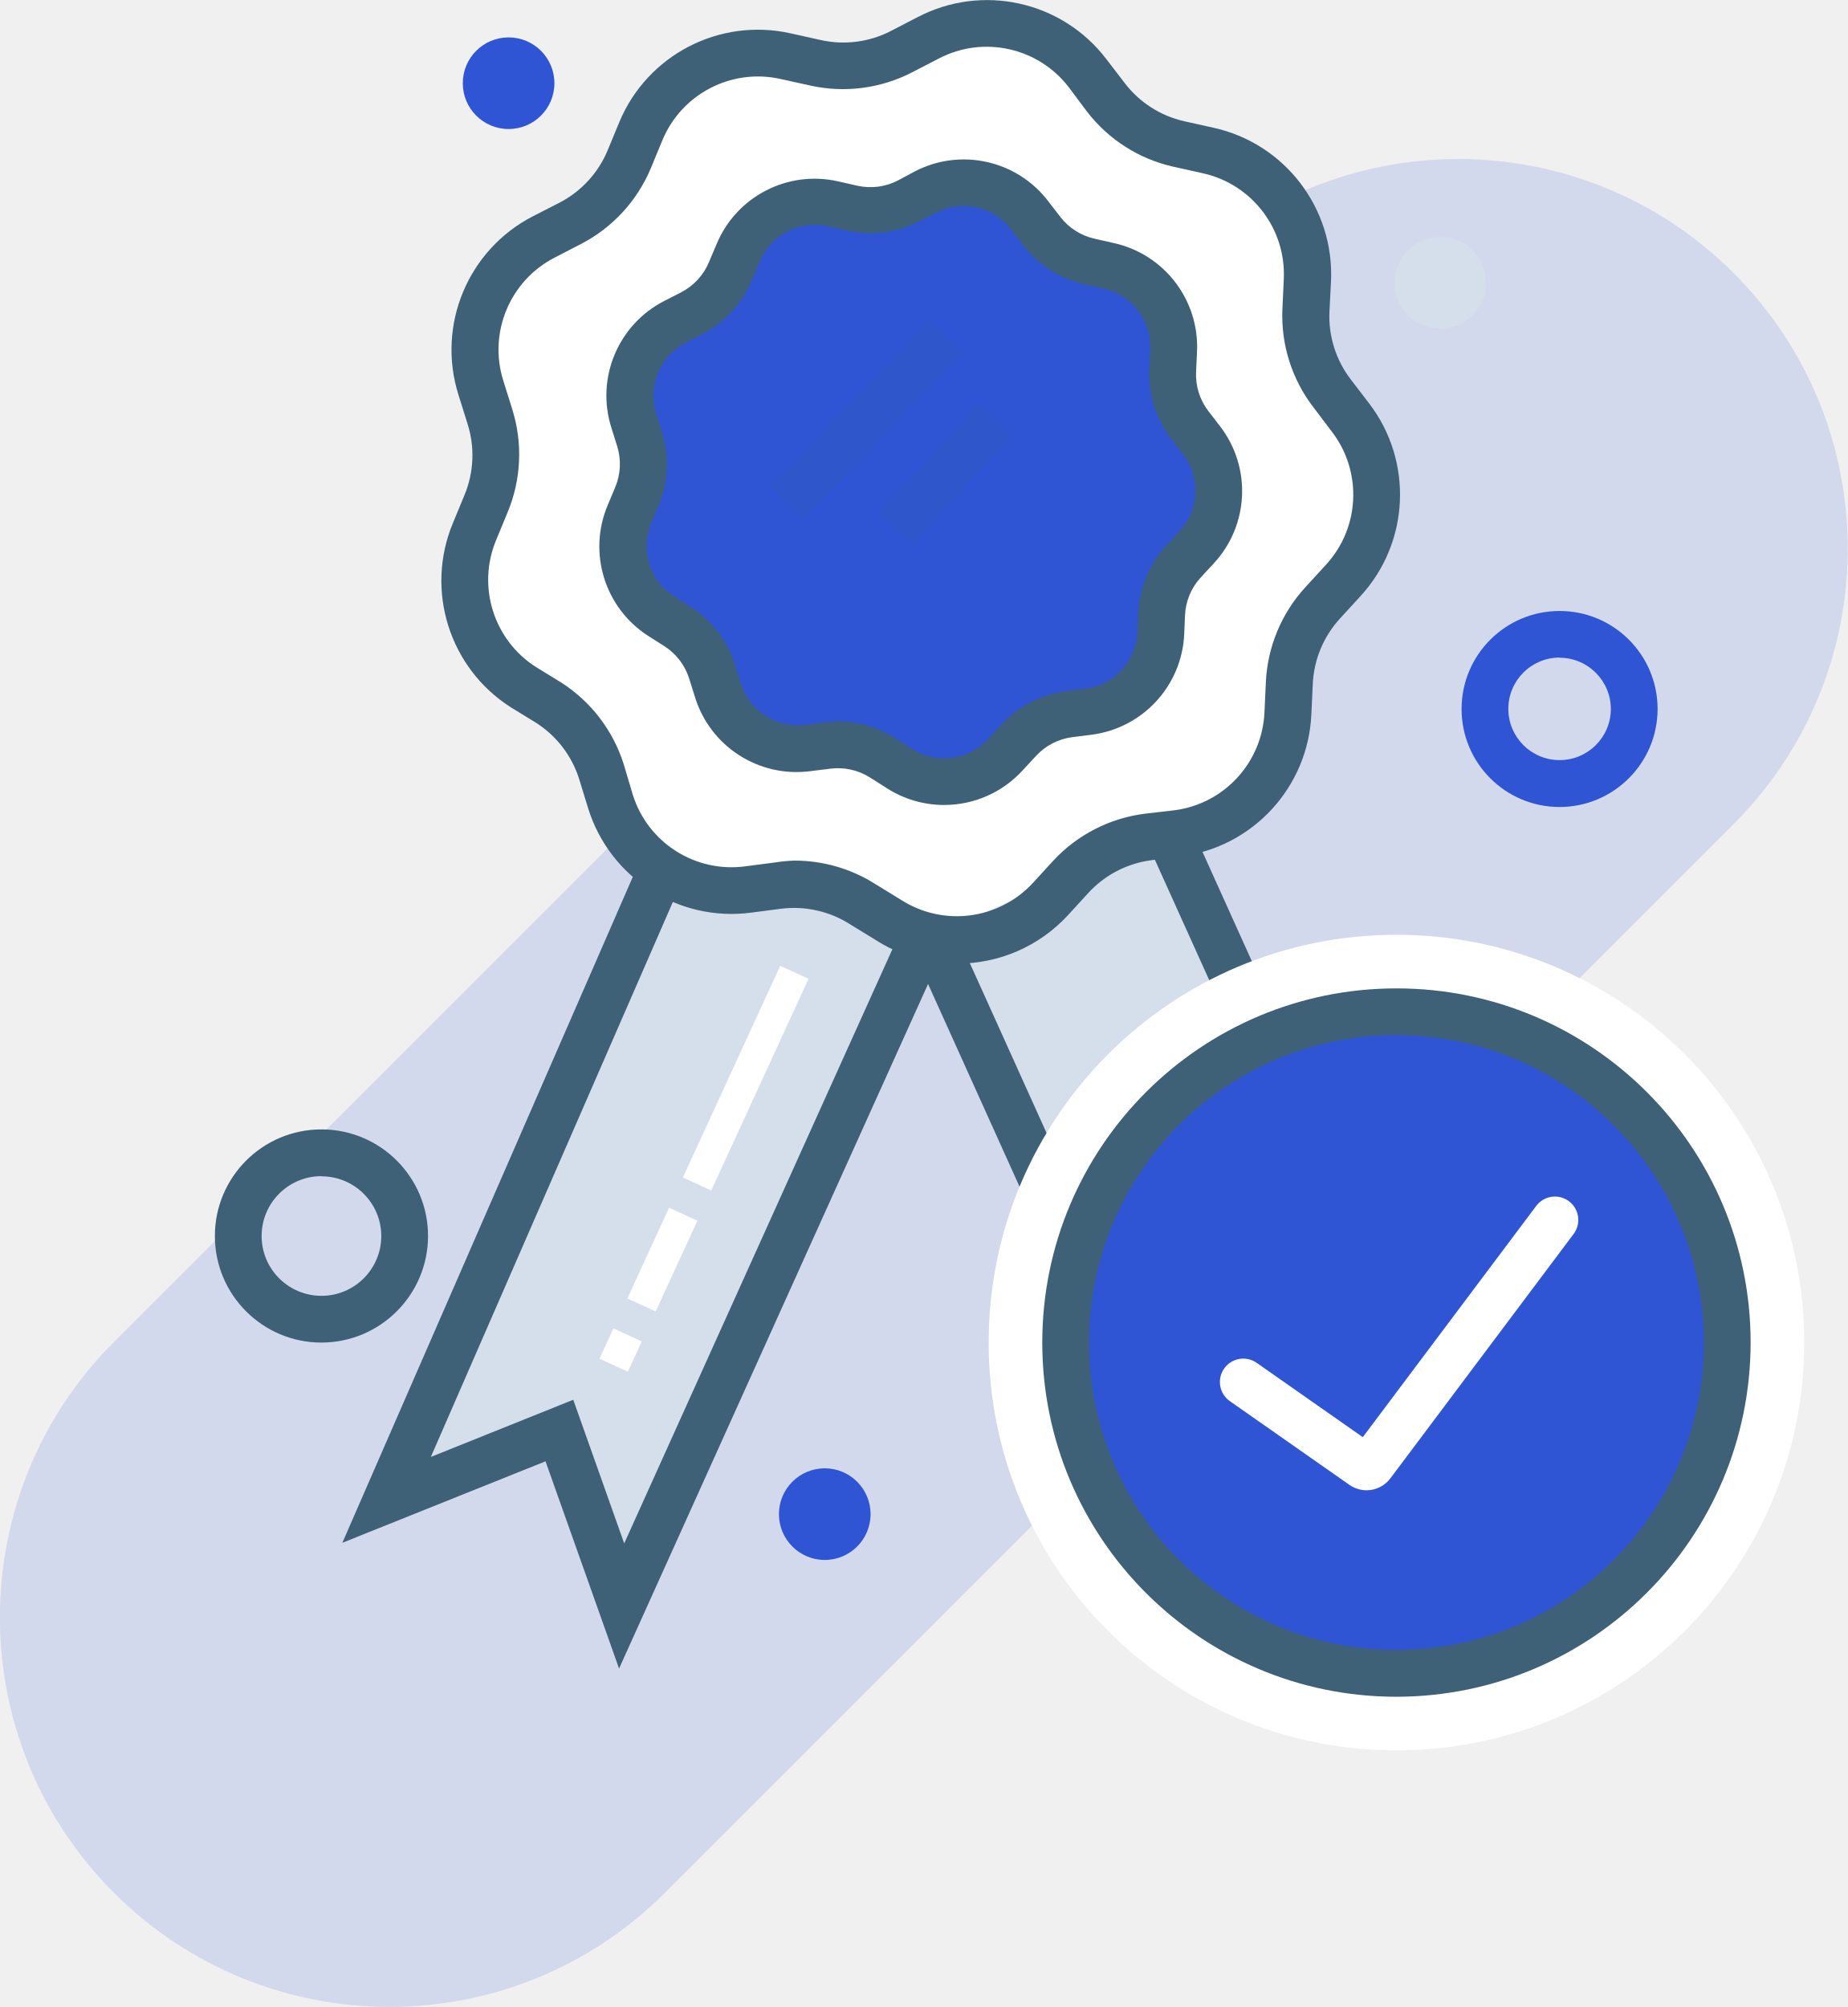
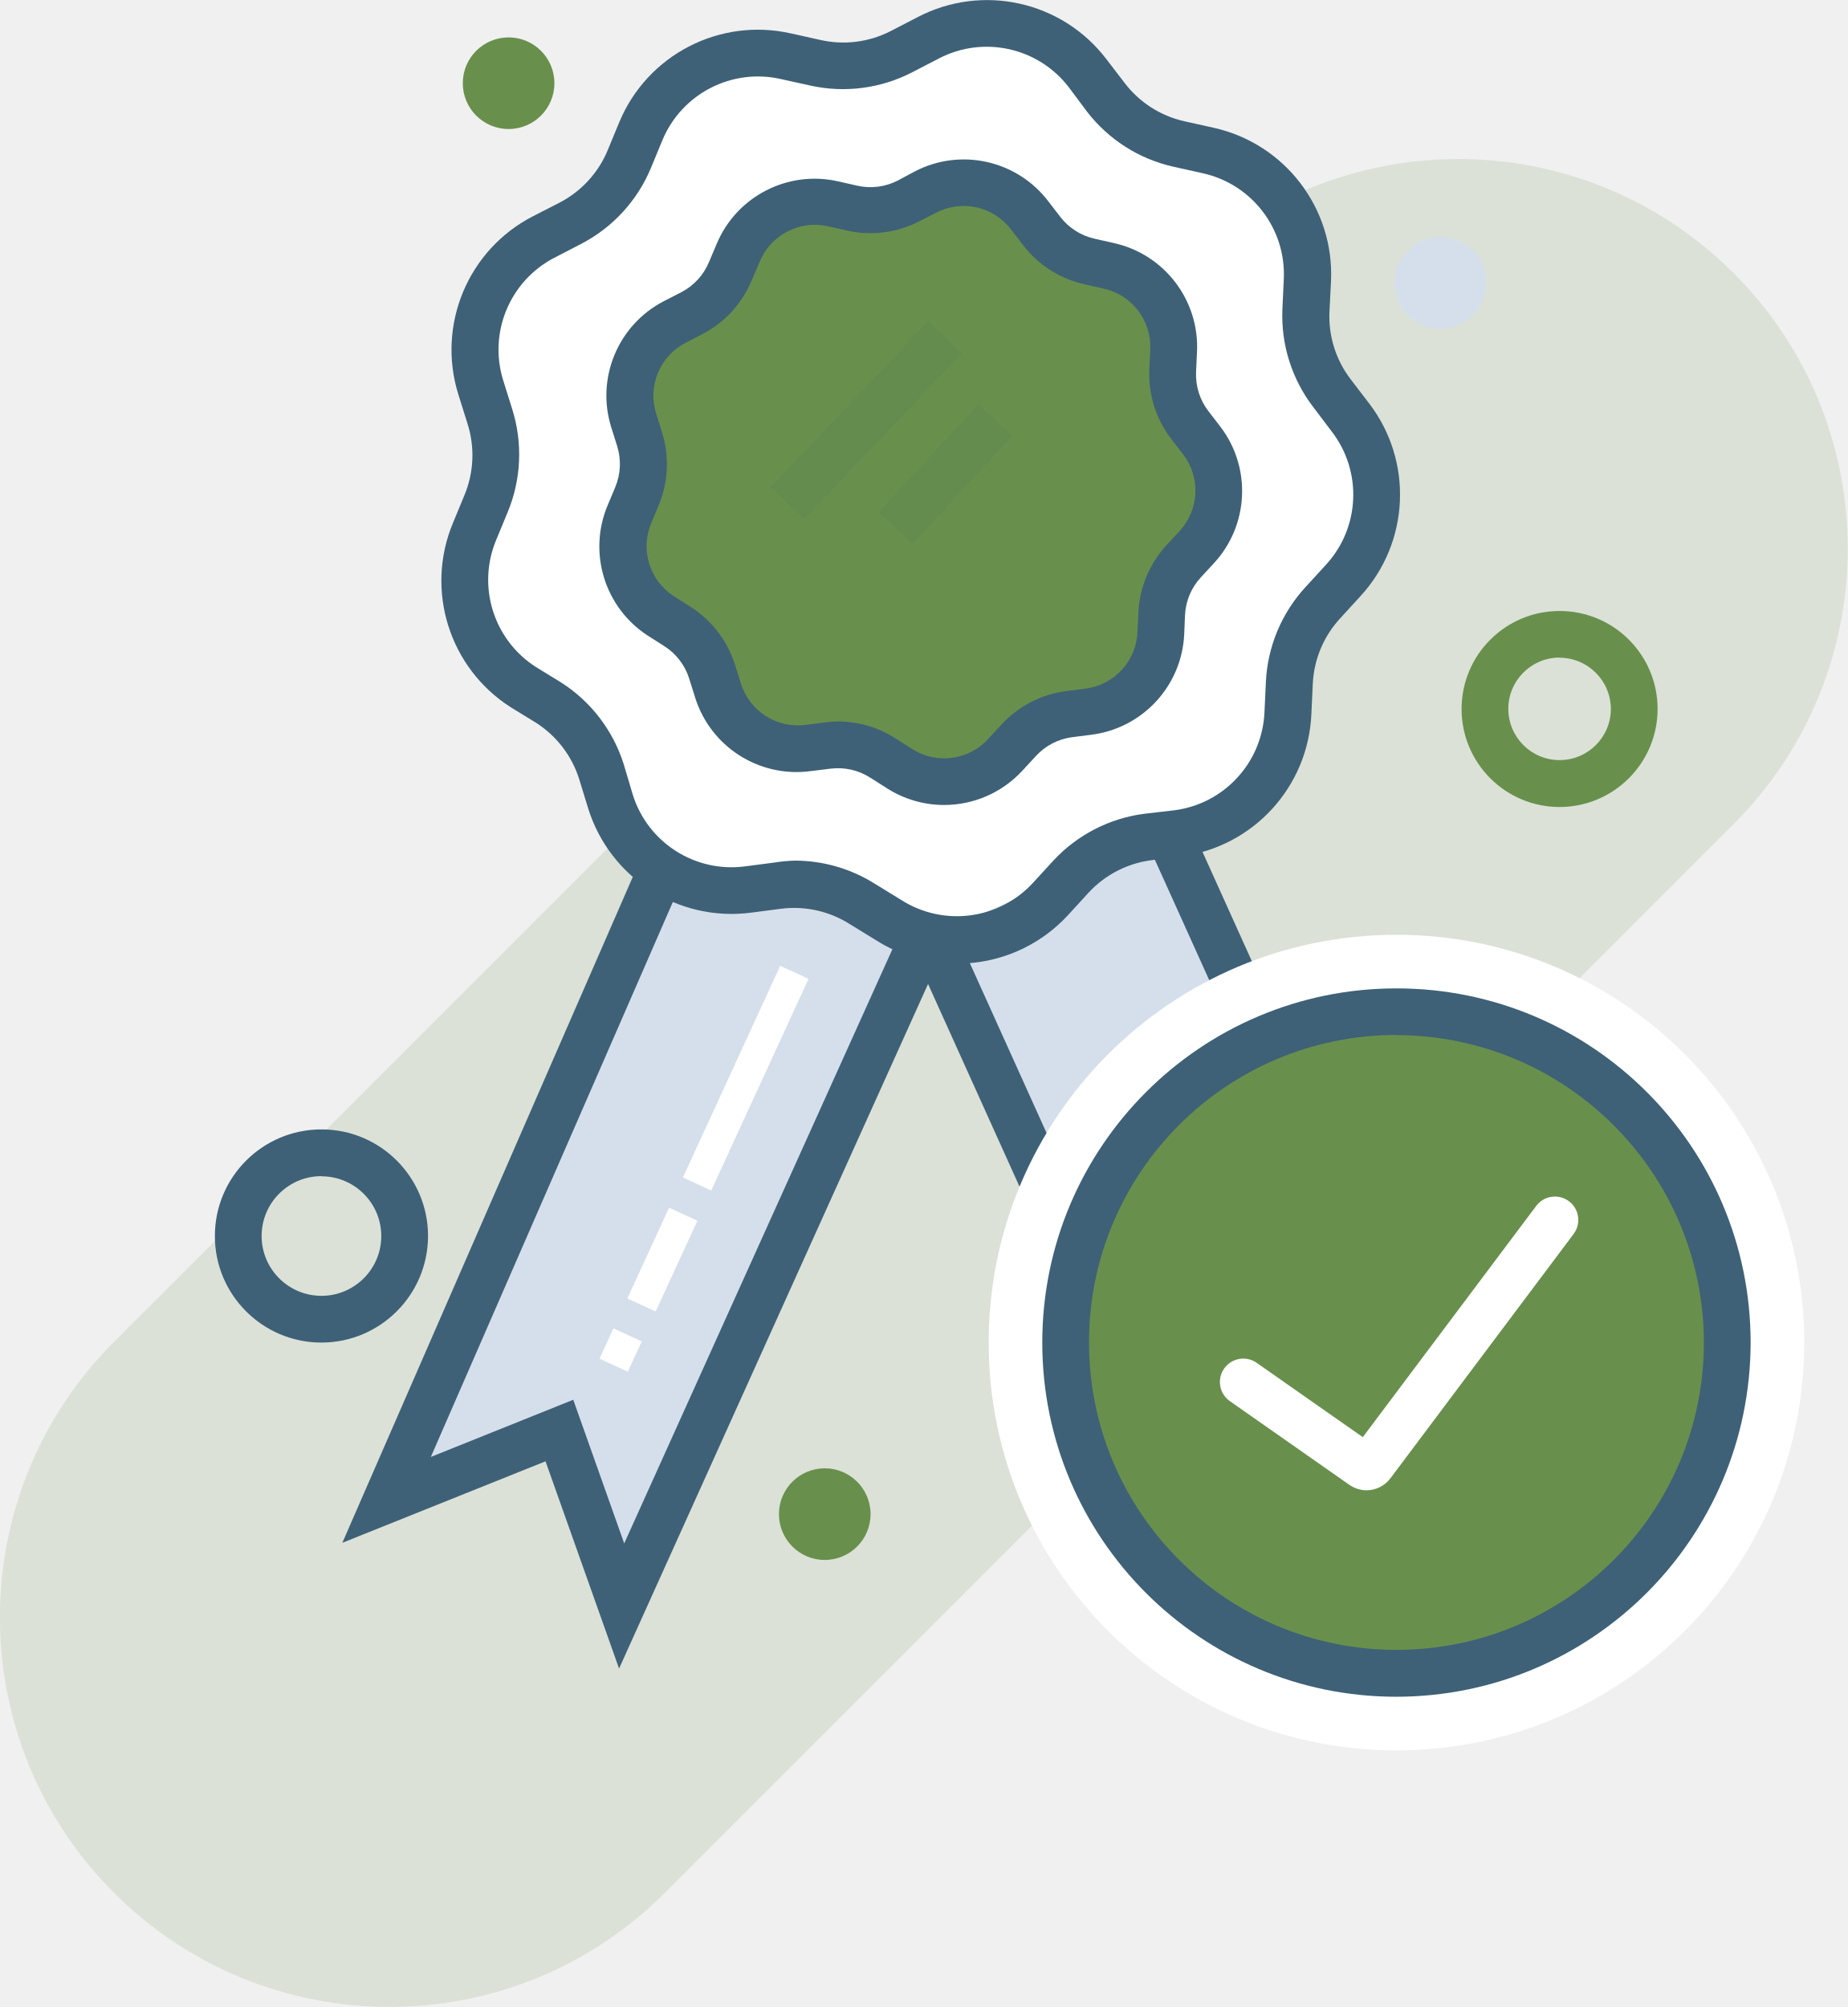
<svg xmlns="http://www.w3.org/2000/svg" viewBox="0 0 118.59 128.8">
  <defs>
-     <style>.cls-1{fill:#2f55d4;opacity:0.15;}.cls-2{fill:#fff;}.cls-3{fill:#2f55d4;}.cls-4{fill:#d5dfeb;}.cls-5,.cls-7{fill:#3e6177;}.cls-6,.cls-7{opacity:0.3;}</style>
+     <style>.cls-1{fill:#68904C;opacity:0.15;}.cls-2{fill:#fff;}.cls-3{fill:#68904C;}.cls-4{fill:#d5dfeb;}.cls-5,.cls-7{fill:#3e6177;}.cls-6,.cls-7{opacity:0.3;}</style>
  </defs>
  <g id="Layer_2" data-name="Layer 2">
    <g id="Layer_1-2" data-name="Layer 1">
      <rect class="cls-1" x="-14.21" y="44.5" width="147" height="50" rx="25" ry="25" transform="translate(-31.78 62.28) rotate(-45)" />
      <path class="cls-2" d="M84.91,18l-.09,1.94a8.15,8.15,0,0,0,1.67,5.32l1.18,1.54a8.15,8.15,0,0,1-.47,10.46l-1.31,1.43a8.15,8.15,0,0,0-2.14,5.15l-.09,1.94a8.15,8.15,0,0,1-7.09,7.71l-1.92.25a8.15,8.15,0,0,0-4.95,2.57L68.39,57.7A8.15,8.15,0,0,1,58,59.05l-1.63-1a8.15,8.15,0,0,0-5.44-1.22L49,57a8.15,8.15,0,0,1-8.82-5.64l-.58-1.85a8.15,8.15,0,0,0-3.39-4.43l-1.63-1a8.15,8.15,0,0,1-3.13-10l.74-1.79a8.15,8.15,0,0,0,.25-5.57l-.58-1.85a8.15,8.15,0,0,1,4-9.67l1.72-.89a8.15,8.15,0,0,0,3.77-4.1l.74-1.79a8.15,8.15,0,0,1,9.3-4.82L53.32,4a8.15,8.15,0,0,0,5.53-.72l1.72-.89A8.15,8.15,0,0,1,70.79,4.7L72,6.24a8.15,8.15,0,0,0,4.7,3l1.89.42A8.15,8.15,0,0,1,84.91,18Z" />
      <path class="cls-3" d="M100.09,51.79a6.29,6.29,0,1,1,6.29-6.29A6.3,6.3,0,0,1,100.09,51.79Zm0-9.59a3.29,3.29,0,1,0,3.29,3.29A3.3,3.3,0,0,0,100.09,42.21Z" />
      <polyline class="cls-4" points="59.29 60.09 39.89 103.06 35.9 91.81 24.81 96.25 42.32 56.12" />
      <polyline class="cls-4" points="59.83 60.09 79.22 103.06 83.22 91.81 94.31 96.25 74.91 53.28" />
      <path class="cls-3" d="M75.32,22.47l-.06,1.27a5.33,5.33,0,0,0,1.09,3.48l.77,1a5.33,5.33,0,0,1-.31,6.84L76,36a5.33,5.33,0,0,0-1.4,3.36l-.06,1.27a5.33,5.33,0,0,1-4.63,5l-1.26.16a5.33,5.33,0,0,0-3.23,1.68l-.86.93a5.33,5.33,0,0,1-6.79.88l-1.07-.68a5.33,5.33,0,0,0-3.56-.79L51.84,48a5.33,5.33,0,0,1-5.77-3.69l-.38-1.21a5.33,5.33,0,0,0-2.21-2.89l-1.07-.68a5.33,5.33,0,0,1-2-6.53l.49-1.17A5.33,5.33,0,0,0,41,28.18L40.64,27a5.33,5.33,0,0,1,2.63-6.32l1.13-.58a5.33,5.33,0,0,0,2.47-2.68l.49-1.17a5.33,5.33,0,0,1,6.08-3.15l1.24.28a5.33,5.33,0,0,0,3.61-.47l1.13-.58a5.33,5.33,0,0,1,6.68,1.49l.77,1a5.33,5.33,0,0,0,3.07,2l1.24.28A5.33,5.33,0,0,1,75.32,22.47Z" />
      <polygon class="cls-5" points="39.73 107.08 35.01 93.78 21.97 99.01 40.94 55.52 43.69 56.72 27.65 93.5 36.79 89.83 40.06 99.05 57.92 59.48 60.66 60.71 39.73 107.08" />
      <polygon class="cls-5" points="79.39 107.08 58.46 60.71 61.19 59.48 79.06 99.05 82.33 89.83 91.41 93.47 73.54 53.9 76.27 52.67 97.2 99.03 84.11 93.78 79.39 107.08" />
      <path class="cls-5" d="M61.39,61.84a9.62,9.62,0,0,1-5.2-1.52l-1.63-1a6.67,6.67,0,0,0-4.44-1l-1.92.25a9.64,9.64,0,0,1-10.45-6.68L37.17,50a6.66,6.66,0,0,0-2.76-3.61l-1.63-1a9.63,9.63,0,0,1-3.71-11.83l.74-1.79A6.66,6.66,0,0,0,30,27.18l-.58-1.85A9.63,9.63,0,0,1,34.2,13.88L35.92,13A6.66,6.66,0,0,0,39,9.64l.74-1.79a9.63,9.63,0,0,1,11-5.71l1.89.42A6.65,6.65,0,0,0,57.15,2l1.72-.89A9.63,9.63,0,0,1,71,3.79l1.18,1.54A6.65,6.65,0,0,0,76,7.78l1.89.42a9.63,9.63,0,0,1,7.53,9.85L85.32,20a6.65,6.65,0,0,0,1.36,4.34l1.18,1.54a9.63,9.63,0,0,1-.56,12.39L86,39.69a6.66,6.66,0,0,0-1.75,4.2l-.09,1.94a9.63,9.63,0,0,1-8.39,9.13l-1.92.25a6.65,6.65,0,0,0-4,2.09l-1.31,1.43A9.63,9.63,0,0,1,61.39,61.84ZM51,55.23a9.66,9.66,0,0,1,5.2,1.52l1.63,1a6.64,6.64,0,0,0,8.47-1.1l1.31-1.43a9.66,9.66,0,0,1,5.86-3L75.37,52a6.64,6.64,0,0,0,5.78-6.29l.09-1.94a9.66,9.66,0,0,1,2.54-6.09l1.31-1.43a6.64,6.64,0,0,0,.39-8.54L84.3,26.15a9.65,9.65,0,0,1-2-6.3l.09-1.94a6.64,6.64,0,0,0-5.19-6.79l-1.89-.42a9.66,9.66,0,0,1-5.56-3.55L68.6,5.61a6.64,6.64,0,0,0-8.34-1.86l-1.72.89A9.67,9.67,0,0,1,52,5.49L50.1,5.07A6.64,6.64,0,0,0,42.51,9l-.74,1.79a9.66,9.66,0,0,1-4.47,4.86l-1.72.89a6.64,6.64,0,0,0-3.28,7.89l.58,1.85a9.67,9.67,0,0,1-.3,6.59l-.74,1.79a6.64,6.64,0,0,0,2.56,8.15l1.63,1a9.67,9.67,0,0,1,4,5.24L40.61,51a6.64,6.64,0,0,0,7.2,4.6l1.92-.25A9.61,9.61,0,0,1,51,55.23Z" />
      <path class="cls-5" d="M60.59,51.66a6.81,6.81,0,0,1-3.68-1.08l-1.07-.68a3.85,3.85,0,0,0-2.55-.57L52,49.49a6.82,6.82,0,0,1-7.39-4.73l-.38-1.21a3.83,3.83,0,0,0-1.59-2.08l-1.07-.68A6.82,6.82,0,0,1,39,32.42l.49-1.17a3.83,3.83,0,0,0,.12-2.61l-.38-1.21a6.82,6.82,0,0,1,3.37-8.1l1.13-.58a3.84,3.84,0,0,0,1.77-1.93L46,15.64a6.81,6.81,0,0,1,7.79-4l1.24.28a3.83,3.83,0,0,0,2.6-.34L58.71,11a6.82,6.82,0,0,1,8.56,1.91l.77,1a3.84,3.84,0,0,0,2.21,1.41l1.24.28a6.82,6.82,0,0,1,5.33,7h0l-.06,1.27a3.84,3.84,0,0,0,.78,2.5l.77,1a6.82,6.82,0,0,1-.4,8.77l-.86.93a3.83,3.83,0,0,0-1,2.42L76,40.69a6.82,6.82,0,0,1-5.94,6.46l-1.26.16a3.83,3.83,0,0,0-2.32,1.21l-.86.93A6.82,6.82,0,0,1,60.59,51.66ZM53.78,46.3a6.84,6.84,0,0,1,3.68,1.08l1.07.68a3.82,3.82,0,0,0,4.88-.63l.86-.93a6.84,6.84,0,0,1,4.15-2.15l1.26-.16A3.82,3.82,0,0,0,73,40.55l.06-1.27A6.83,6.83,0,0,1,74.85,35l.86-.93a3.82,3.82,0,0,0,.22-4.91l-.77-1a6.83,6.83,0,0,1-1.4-4.46l.06-1.27a3.82,3.82,0,0,0-3-3.91l-1.24-.28a6.84,6.84,0,0,1-3.93-2.52l-.77-1a3.82,3.82,0,0,0-4.8-1.07L59,14.2a6.83,6.83,0,0,1-4.63.6l-1.24-.28a3.83,3.83,0,0,0-4.37,2.26L48.24,18a6.84,6.84,0,0,1-3.16,3.44L44,22a3.82,3.82,0,0,0-1.89,4.54l.38,1.21a6.84,6.84,0,0,1-.21,4.66l-.49,1.17a3.82,3.82,0,0,0,1.47,4.69l1.07.68a6.84,6.84,0,0,1,2.84,3.71l.38,1.21a3.83,3.83,0,0,0,4.14,2.65l1.26-.16A6.78,6.78,0,0,1,53.78,46.3Z" />
      <path class="cls-5" d="M20.63,86.16a6.84,6.84,0,1,1,6.84-6.84A6.85,6.85,0,0,1,20.63,86.16Zm0-10.68a3.84,3.84,0,1,0,3.84,3.84A3.84,3.84,0,0,0,20.63,75.49Z" />
      <circle class="cls-3" cx="52.93" cy="97.17" r="2.94" />
      <circle class="cls-3" cx="32.64" cy="5.34" r="2.94" />
      <circle class="cls-4" cx="92.44" cy="18.15" r="2.94" />
      <g class="cls-6">
        <rect class="cls-7" x="48.23" y="25.46" width="14.73" height="3" transform="translate(-2.24 48.71) rotate(-46.48)" />
        <rect class="cls-7" x="55.95" y="28.93" width="9.45" height="3" transform="translate(-2.84 54.37) rotate(-47.29)" />
      </g>
      <rect class="cls-2" x="40.39" y="68.19" width="14.95" height="2" transform="translate(-35 83.78) rotate(-65.31)" />
      <rect class="cls-2" x="39.31" y="79.83" width="6.41" height="2" transform="translate(-48.69 85.7) rotate(-65.31)" />
      <rect class="cls-2" x="38.77" y="85.65" width="2.14" height="2" transform="translate(-55.54 86.61) rotate(-65.29)" />
      <rect class="cls-2" x="90.32" y="88.09" width="2" height="12.69" />
      <rect class="cls-2" x="90.32" y="102.59" width="2" height="5.44" />
      <rect class="cls-2" x="90.32" y="109.84" width="2" height="1.81" />
      <circle class="cls-2" cx="89.62" cy="86.16" r="26.17" />
      <circle class="cls-3" cx="90.53" cy="86.16" r="21.23" />
      <path class="cls-5" d="M89.62,108.89a22.73,22.73,0,1,1,22.73-22.73A22.76,22.76,0,0,1,89.62,108.89Zm0-42.47a19.73,19.73,0,1,0,19.73,19.73A19.76,19.76,0,0,0,89.62,66.43Z" />
      <path class="cls-2" d="M87.7,95.64a1.92,1.92,0,0,1-1.1-.35l-7.67-5.37a1.5,1.5,0,0,1,1.72-2.46l6.81,4.77L98.59,77.39a1.5,1.5,0,1,1,2.4,1.8L89.24,94.86A1.92,1.92,0,0,1,87.7,95.64Z" />
    </g>
  </g>
</svg>
